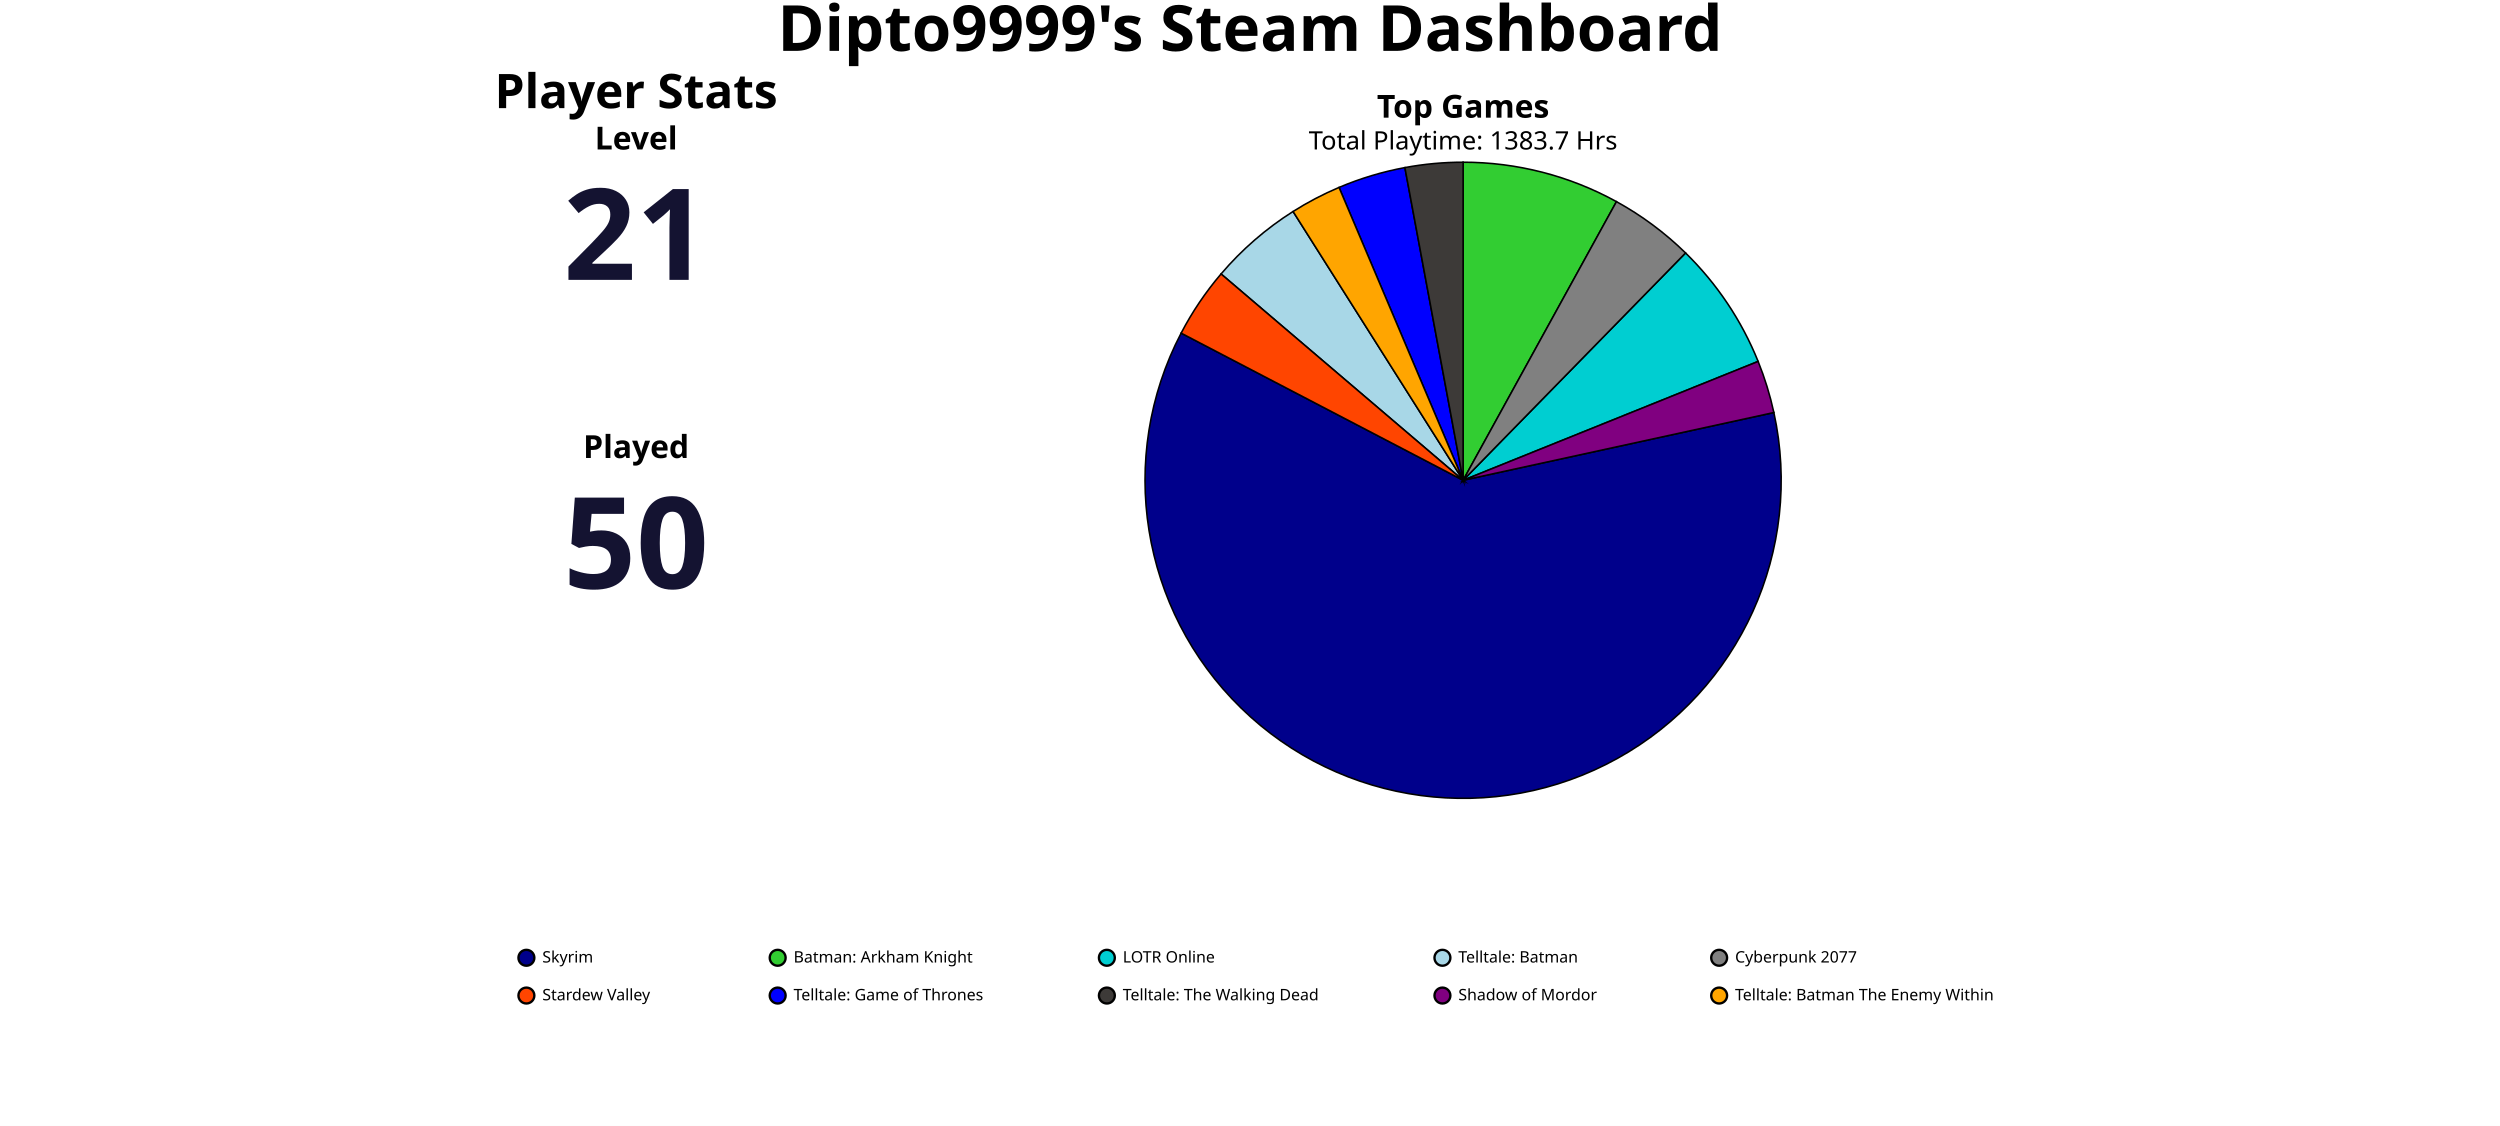
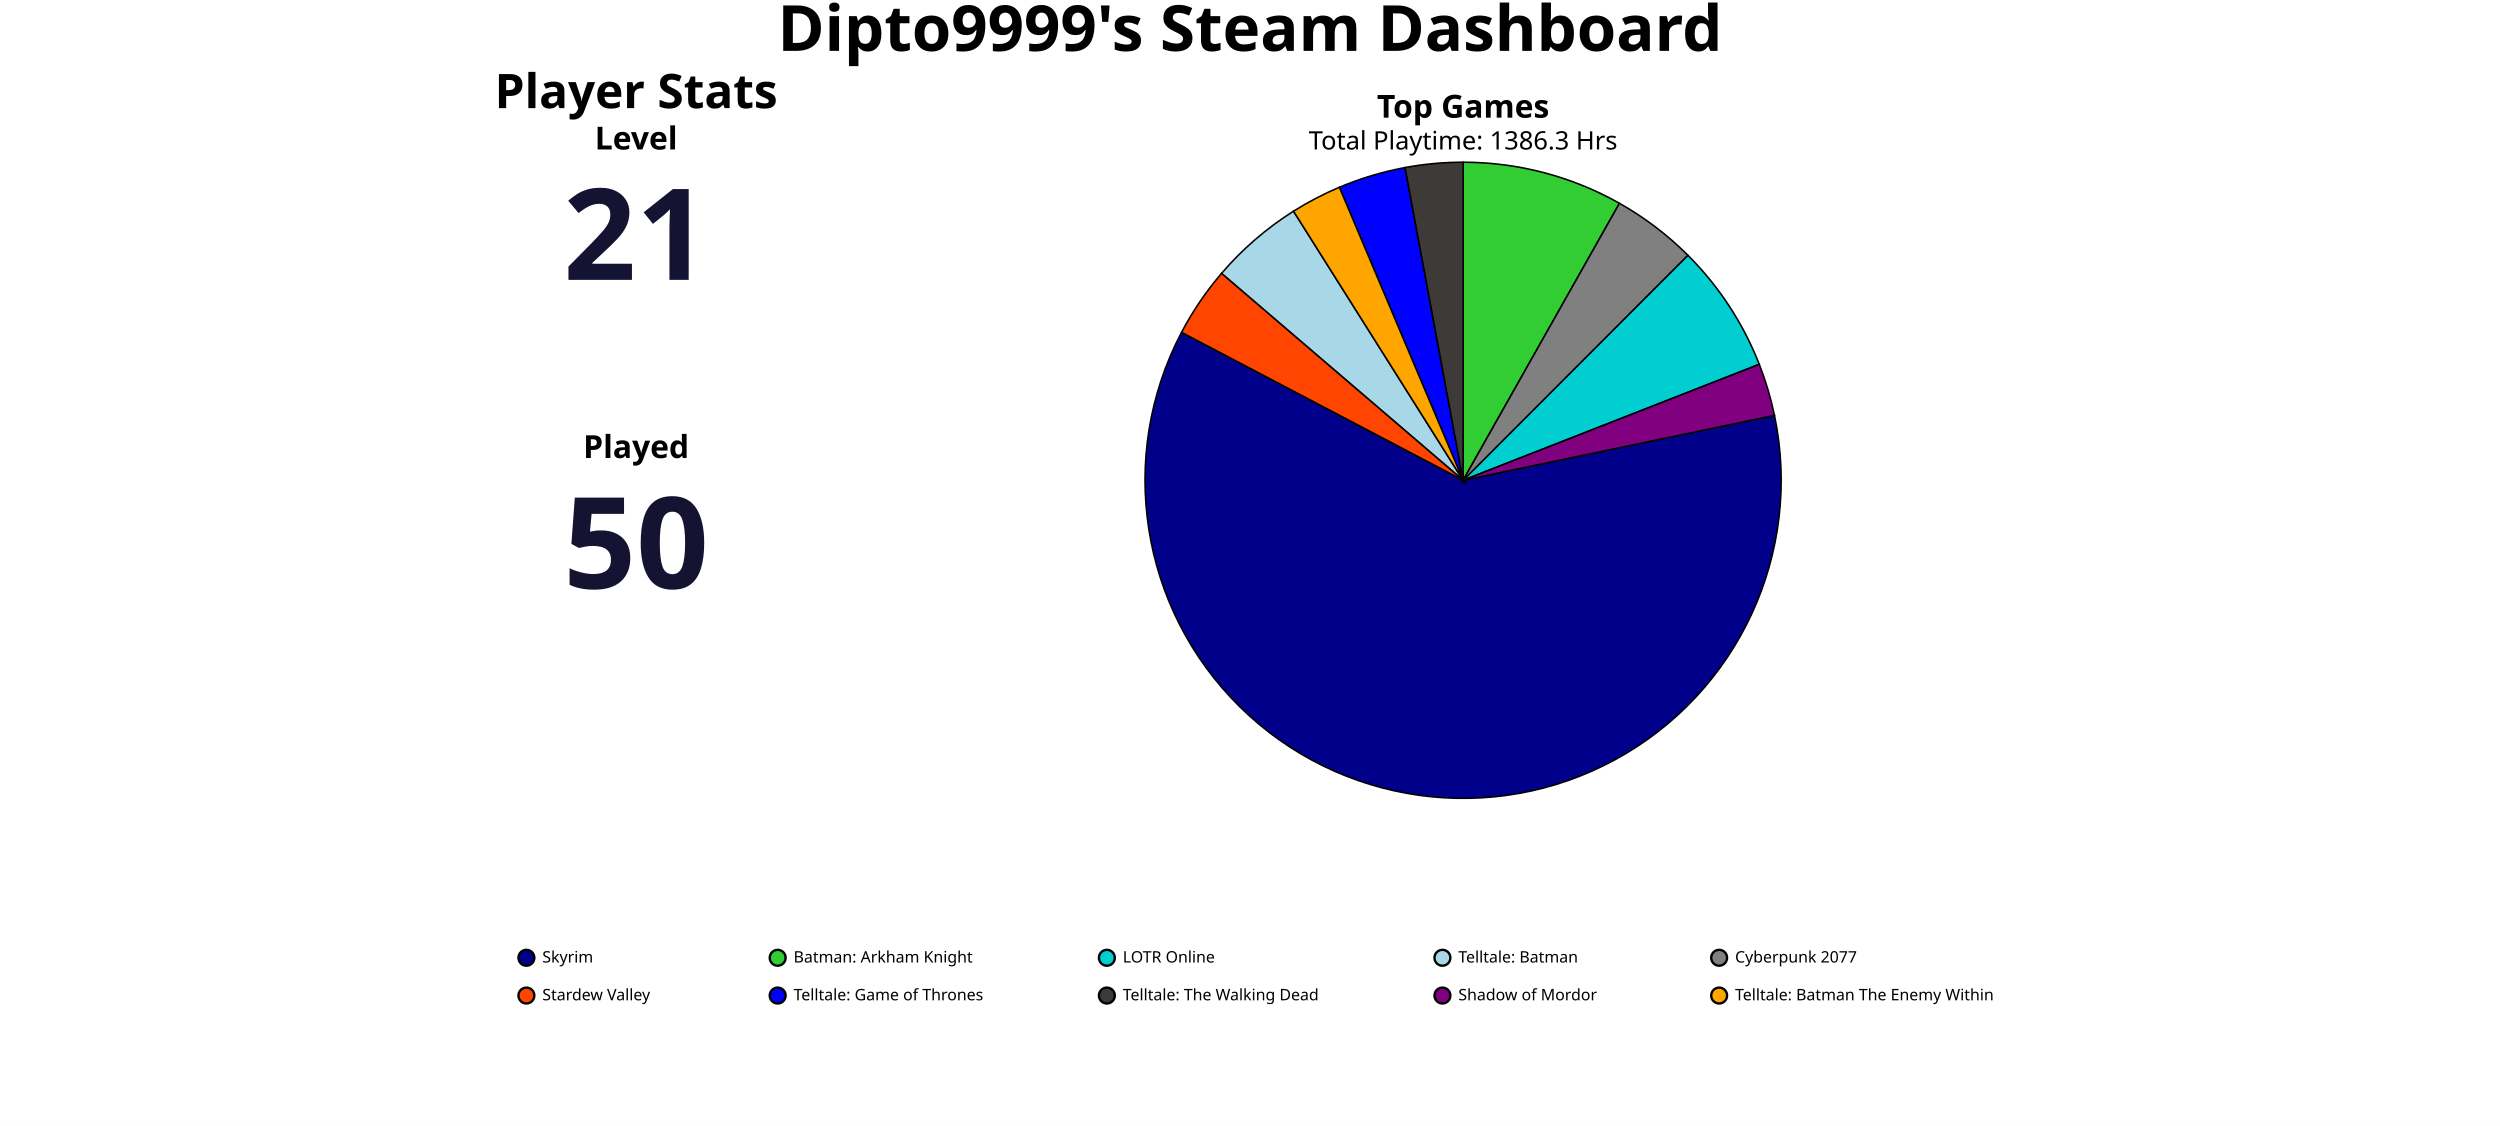
<svg xmlns="http://www.w3.org/2000/svg" version="1.1" class="marks" width="1572" height="708" viewBox="0 0 1572 708">
  <rect width="1572" height="708" fill="white" />
  <g fill="none" stroke-miterlimit="10" transform="translate(250,102)">
    <g class="mark-group role-frame root" role="graphics-object" aria-roledescription="group mark container">
      <g transform="translate(0,0)">
        <path class="background" aria-hidden="true" d="M0,0h0v0h0Z" />
        <g>
          <g class="mark-group role-scope concat_0_group" role="graphics-object" aria-roledescription="group mark container">
            <g transform="translate(0,0)">
              <path class="background" aria-hidden="true" d="M0,0h0v0h0Z" />
              <g>
                <g class="mark-group role-scope concat_0_concat_0_group" role="graphics-object" aria-roledescription="group mark container">
                  <g transform="translate(0,0)">
                    <path class="background" aria-hidden="true" d="M0,0h300v150h-300Z" stroke="#ddd" stroke-opacity="0" stroke-width="1.5" />
                    <g>
                      <g class="mark-text role-mark concat_0_concat_0_marks" role="graphics-object" aria-roledescription="text mark container">
                        <text aria-label="Metric: Level; Value: 21" role="graphics-symbol" aria-roledescription="text mark" text-anchor="middle" transform="translate(150,74)" font-family="sans-serif" font-size="80px" font-weight="bold" fill="#141331">21</text>
                      </g>
                      <g class="mark-group role-title">
                        <g transform="translate(150,-24)">
                          <path class="background" aria-hidden="true" d="M0,0h0v0h0Z" pointer-events="none" />
                          <g>
                            <g class="mark-text role-title-text" role="graphics-symbol" aria-roledescription="title" aria-label="Title text 'Level'" pointer-events="none">
                              <text text-anchor="middle" transform="translate(0,16)" font-family="sans-serif" font-size="20px" font-weight="bold" fill="#000" opacity="1">Level</text>
                            </g>
                          </g>
                          <path class="foreground" aria-hidden="true" d="" pointer-events="none" display="none" />
                        </g>
                      </g>
                    </g>
                    <path class="foreground" aria-hidden="true" d="" display="none" />
                  </g>
                </g>
                <g class="mark-group role-scope concat_0_concat_1_group" role="graphics-object" aria-roledescription="group mark container">
                  <g transform="translate(0,194)">
                    <path class="background" aria-hidden="true" d="M0,0h300v150h-300Z" stroke="#ddd" stroke-opacity="0" stroke-width="1.5" />
                    <g>
                      <g class="mark-text role-mark concat_0_concat_1_marks" role="graphics-object" aria-roledescription="text mark container">
                        <text aria-label="Metric: Played; Value: 50" role="graphics-symbol" aria-roledescription="text mark" text-anchor="middle" transform="translate(150,74)" font-family="sans-serif" font-size="80px" font-weight="bold" fill="#141331">50</text>
                      </g>
                      <g class="mark-group role-title">
                        <g transform="translate(150,-24)">
                          <path class="background" aria-hidden="true" d="M0,0h0v0h0Z" pointer-events="none" />
                          <g>
                            <g class="mark-text role-title-text" role="graphics-symbol" aria-roledescription="title" aria-label="Title text 'Played'" pointer-events="none">
                              <text text-anchor="middle" transform="translate(0,16)" font-family="sans-serif" font-size="20px" font-weight="bold" fill="#000" opacity="1">Played</text>
                            </g>
                          </g>
                          <path class="foreground" aria-hidden="true" d="" pointer-events="none" display="none" />
                        </g>
                      </g>
                    </g>
                    <path class="foreground" aria-hidden="true" d="" display="none" />
                  </g>
                </g>
                <g class="mark-group role-title">
                  <g transform="translate(150,-58)">
                    <path class="background" aria-hidden="true" d="M0,0h0v0h0Z" pointer-events="none" />
                    <g>
                      <g class="mark-text role-title-text" role="graphics-symbol" aria-roledescription="title" aria-label="Title text 'Player Stats'" pointer-events="none">
                        <text text-anchor="middle" transform="translate(0,24)" font-family="sans-serif" font-size="30px" font-weight="bold" fill="#000" opacity="1">Player Stats</text>
                      </g>
                    </g>
                    <path class="foreground" aria-hidden="true" d="" pointer-events="none" display="none" />
                  </g>
                </g>
              </g>
              <path class="foreground" aria-hidden="true" d="" display="none" />
            </g>
          </g>
          <g class="mark-group role-scope concat_1_group" role="graphics-object" aria-roledescription="group mark container">
            <g transform="translate(320,0)">
              <path class="background" aria-hidden="true" d="M0,0h700v400h-700Z" />
              <g>
                <g class="mark-arc role-mark concat_1_marks" role="graphics-object" aria-roledescription="arc mark container">
-                   <path aria-label="playtime_percentage: 61.09; name: Skyrim; Game: Skyrim; Time (Hrs): 845.3; Playtime (%): 61.09" role="graphics-symbol" aria-roledescription="arc mark" transform="translate(350,200)" d="M-177.307,-92.532A200,200,0,1,0,195.41,-42.604L0,0Z" fill="#00008B" stroke="black" stroke-width="1" />
-                   <path aria-label="playtime_percentage: 8.01; name: Batman: Arkham Knight; Game: Batman: Arkham Knight; Time (Hrs): 110.8; Playtime (%): 8.01" role="graphics-symbol" aria-roledescription="arc mark" transform="translate(350,200)" d="M96.434,-175.215A200,200,0,0,0,0,-200L0,0Z" fill="#32CD32" stroke="black" stroke-width="1" />
-                   <path aria-label="playtime_percentage: 6.58; name: LOTR Online; Game: LOTR Online; Time (Hrs): 91.0; Playtime (%): 6.58" role="graphics-symbol" aria-roledescription="arc mark" transform="translate(350,200)" d="M185.509,-74.741A200,200,0,0,0,139.87,-142.956L0,0Z" fill="#00CED1" stroke="black" stroke-width="1" />
-                   <path aria-label="playtime_percentage: 4.79; name: Telltale: Batman; Game: Telltale: Batman; Time (Hrs): 66.2; Playtime (%): 4.79" role="graphics-symbol" aria-roledescription="arc mark" transform="translate(350,200)" d="M-106.924,-169.018A200,200,0,0,0,-152.211,-129.738L0,0Z" fill="#A8D7E7" stroke="black" stroke-width="1" />
-                   <path aria-label="playtime_percentage: 4.32; name: Cyberpunk 2077; Game: Cyberpunk 2077; Time (Hrs): 59.8; Playtime (%): 4.32" role="graphics-symbol" aria-roledescription="arc mark" transform="translate(350,200)" d="M139.87,-142.956A200,200,0,0,0,96.434,-175.215L0,0Z" fill="#808080" stroke="black" stroke-width="1" />
-                   <path aria-label="playtime_percentage: 3.58; name: Stardew Valley; Game: Stardew Valley; Time (Hrs): 49.5; Playtime (%): 3.58" role="graphics-symbol" aria-roledescription="arc mark" transform="translate(350,200)" d="M-152.211,-129.738A200,200,0,0,0,-177.307,-92.532L0,0Z" fill="#FF4500" stroke="black" stroke-width="1" />
-                   <path aria-label="playtime_percentage: 3.45; name: Telltale: Game of Thrones; Game: Telltale: Game of Thrones; Time (Hrs): 47.7; Playtime (%): 3.45" role="graphics-symbol" aria-roledescription="arc mark" transform="translate(350,200)" d="M-36.601,-196.622A200,200,0,0,0,-78.021,-184.154L0,0Z" fill="#0000FF" stroke="black" stroke-width="1" />
-                   <path aria-label="playtime_percentage: 2.93; name: Telltale: The Walking Dead; Game: Telltale: The Walking Dead; Time (Hrs): 40.5; Playtime (%): 2.93" role="graphics-symbol" aria-roledescription="arc mark" transform="translate(350,200)" d="M0,-200A200,200,0,0,0,-36.601,-196.622L0,0Z" fill="#3D3A38" stroke="black" stroke-width="1" />
-                   <path aria-label="playtime_percentage: 2.68; name: Shadow of Mordor; Game: Shadow of Mordor; Time (Hrs): 37.0; Playtime (%): 2.68" role="graphics-symbol" aria-roledescription="arc mark" transform="translate(350,200)" d="M195.41,-42.604A200,200,0,0,0,185.509,-74.741L0,0Z" fill="#800080" stroke="black" stroke-width="1" />
-                   <path aria-label="playtime_percentage: 2.6; name: Telltale: Batman The Enemy Within; Game: Telltale: Batman The Enemy Within; Time (Hrs): 35.9; Playtime (%): 2.60" role="graphics-symbol" aria-roledescription="arc mark" transform="translate(350,200)" d="M-78.021,-184.154A200,200,0,0,0,-106.924,-169.018L0,0Z" fill="#FFA500" stroke="black" stroke-width="1" />
+                   <path aria-label="playtime_percentage: 60.97; name: Skyrim; Game: Skyrim; Time (Hrs): 845.3; Playtime (%): 60.97" role="graphics-symbol" aria-roledescription="arc mark" transform="translate(350,200)" d="M-177.046,-93.03A200,200,0,1,0,195.793,-40.804L0,0Z" fill="#00008B" stroke="black" stroke-width="1" />
+                   <path aria-label="playtime_percentage: 8.18; name: Batman: Arkham Knight; Game: Batman: Arkham Knight; Time (Hrs): 113.3; Playtime (%): 8.18" role="graphics-symbol" aria-roledescription="arc mark" transform="translate(350,200)" d="M98.327,-174.16A200,200,0,0,0,0,-200L0,0Z" fill="#32CD32" stroke="black" stroke-width="1" />
+                   <path aria-label="playtime_percentage: 6.57; name: LOTR Online; Game: LOTR Online; Time (Hrs): 91.0; Playtime (%): 6.57" role="graphics-symbol" aria-roledescription="arc mark" transform="translate(350,200)" d="M186.232,-72.923A200,200,0,0,0,141.332,-141.51L0,0Z" fill="#00CED1" stroke="black" stroke-width="1" />
+                   <path aria-label="playtime_percentage: 4.78; name: Telltale: Batman; Game: Telltale: Batman; Time (Hrs): 66.2; Playtime (%): 4.78" role="graphics-symbol" aria-roledescription="arc mark" transform="translate(350,200)" d="M-106.634,-169.201A200,200,0,0,0,-151.918,-130.081L0,0Z" fill="#A8D7E7" stroke="black" stroke-width="1" />
+                   <path aria-label="playtime_percentage: 4.31; name: Cyberpunk 2077; Game: Cyberpunk 2077; Time (Hrs): 59.8; Playtime (%): 4.31" role="graphics-symbol" aria-roledescription="arc mark" transform="translate(350,200)" d="M141.332,-141.51A200,200,0,0,0,98.327,-174.16L0,0Z" fill="#808080" stroke="black" stroke-width="1" />
+                   <path aria-label="playtime_percentage: 3.57; name: Stardew Valley; Game: Stardew Valley; Time (Hrs): 49.5; Playtime (%): 3.57" role="graphics-symbol" aria-roledescription="arc mark" transform="translate(350,200)" d="M-151.918,-130.081A200,200,0,0,0,-177.046,-93.03L0,0Z" fill="#FF4500" stroke="black" stroke-width="1" />
+                   <path aria-label="playtime_percentage: 3.44; name: Telltale: Game of Thrones; Game: Telltale: Game of Thrones; Time (Hrs): 47.7; Playtime (%): 3.44" role="graphics-symbol" aria-roledescription="arc mark" transform="translate(350,200)" d="M-36.488,-196.643A200,200,0,0,0,-77.812,-184.243L0,0Z" fill="#0000FF" stroke="black" stroke-width="1" />
+                   <path aria-label="playtime_percentage: 2.92; name: Telltale: The Walking Dead; Game: Telltale: The Walking Dead; Time (Hrs): 40.5; Playtime (%): 2.92" role="graphics-symbol" aria-roledescription="arc mark" transform="translate(350,200)" d="M0,-200A200,200,0,0,0,-36.488,-196.643L0,0Z" fill="#3D3A38" stroke="black" stroke-width="1" />
+                   <path aria-label="playtime_percentage: 2.67; name: Shadow of Mordor; Game: Shadow of Mordor; Time (Hrs): 37.0; Playtime (%): 2.67" role="graphics-symbol" aria-roledescription="arc mark" transform="translate(350,200)" d="M195.793,-40.804A200,200,0,0,0,186.232,-72.923L0,0Z" fill="#800080" stroke="black" stroke-width="1" />
+                   <path aria-label="playtime_percentage: 2.59; name: Telltale: Batman The Enemy Within; Game: Telltale: Batman The Enemy Within; Time (Hrs): 35.9; Playtime (%): 2.59" role="graphics-symbol" aria-roledescription="arc mark" transform="translate(350,200)" d="M-77.812,-184.243A200,200,0,0,0,-106.634,-169.201L0,0Z" fill="#FFA500" stroke="black" stroke-width="1" />
                </g>
                <g class="mark-group role-title">
                  <g transform="translate(350,-44)">
                    <path class="background" aria-hidden="true" d="M0,0h0v0h0Z" pointer-events="none" />
                    <g>
                      <g class="mark-text role-title-text" role="graphics-symbol" aria-roledescription="title" aria-label="Title text 'Top Games'" pointer-events="none">
                        <text text-anchor="middle" transform="translate(0,16)" font-family="sans-serif" font-size="20px" font-weight="bold" fill="#000" opacity="1">Top Games</text>
                      </g>
-                       <g class="mark-text role-title-subtitle" role="graphics-symbol" aria-roledescription="subtitle" aria-label="Subtitle text 'Total Playtime: 1383.7 Hrs'" pointer-events="none">
-                         <text text-anchor="middle" transform="translate(0,36)" font-family="sans-serif" font-size="16px" fill="#000" opacity="1">Total Playtime: 1383.7 Hrs</text>
+                       <g class="mark-text role-title-subtitle" role="graphics-symbol" aria-roledescription="subtitle" aria-label="Subtitle text 'Total Playtime: 1386.3 Hrs'" pointer-events="none">
+                         <text text-anchor="middle" transform="translate(0,36)" font-family="sans-serif" font-size="16px" fill="#000" opacity="1">Total Playtime: 1386.3 Hrs</text>
                      </g>
                    </g>
                    <path class="foreground" aria-hidden="true" d="" pointer-events="none" display="none" />
                  </g>
                </g>
              </g>
              <path class="foreground" aria-hidden="true" d="" display="none" />
            </g>
          </g>
          <g class="mark-group role-legend" role="graphics-symbol" aria-roledescription="legend" aria-label="Symbol legend for fill color with 10 values: Skyrim, Batman: Arkham Knight, LOTR Online, Telltale: Batman, Cyberpunk 2077, ending with Telltale: Batman The Enemy Within">
            <g transform="translate(0,419)">
              <path class="background" aria-hidden="true" d="M0,0h1072v187h-1072Z" pointer-events="none" />
              <g>
                <g class="mark-group role-legend-entry">
                  <g transform="translate(75,75)">
                    <path class="background" aria-hidden="true" d="M0,0h0v0h0Z" pointer-events="none" />
                    <g>
                      <g class="mark-group role-scope" role="graphics-object" aria-roledescription="group mark container">
                        <g transform="translate(0,0.25)">
                          <path class="background" aria-hidden="true" d="M0,0h81.957v12.5h-81.957Z" pointer-events="none" opacity="1" />
                          <g>
                            <g class="mark-symbol role-legend-symbol" pointer-events="none">
                              <path transform="translate(6,6)" d="M5,0A5,5,0,1,1,-5,0A5,5,0,1,1,5,0" fill="#00008B" stroke="black" stroke-width="1.5" opacity="1" />
                            </g>
                            <g class="mark-text role-legend-label" pointer-events="none">
                              <text text-anchor="start" transform="translate(16,9)" font-family="sans-serif" font-size="10px" fill="#000" opacity="1">Skyrim</text>
                            </g>
                          </g>
                          <path class="foreground" aria-hidden="true" d="" pointer-events="none" display="none" />
                        </g>
                        <g transform="translate(158,0.25)">
                          <path class="background" aria-hidden="true" d="M0,0h130.316v12.5h-130.316Z" pointer-events="none" opacity="1" />
                          <g>
                            <g class="mark-symbol role-legend-symbol" pointer-events="none">
                              <path transform="translate(6,6)" d="M5,0A5,5,0,1,1,-5,0A5,5,0,1,1,5,0" fill="#32CD32" stroke="black" stroke-width="1.5" opacity="1" />
                            </g>
                            <g class="mark-text role-legend-label" pointer-events="none">
                              <text text-anchor="start" transform="translate(16,9)" font-family="sans-serif" font-size="10px" fill="#000" opacity="1">Batman: Arkham Knight</text>
                            </g>
                          </g>
                          <path class="foreground" aria-hidden="true" d="" pointer-events="none" display="none" />
                        </g>
                        <g transform="translate(365,0.25)">
                          <path class="background" aria-hidden="true" d="M0,0h134.394v12.5h-134.394Z" pointer-events="none" opacity="1" />
                          <g>
                            <g class="mark-symbol role-legend-symbol" pointer-events="none">
                              <path transform="translate(6,6)" d="M5,0A5,5,0,1,1,-5,0A5,5,0,1,1,5,0" fill="#00CED1" stroke="black" stroke-width="1.5" opacity="1" />
                            </g>
                            <g class="mark-text role-legend-label" pointer-events="none">
                              <text text-anchor="start" transform="translate(16,9)" font-family="sans-serif" font-size="10px" fill="#000" opacity="1">LOTR Online</text>
                            </g>
                          </g>
                          <path class="foreground" aria-hidden="true" d="" pointer-events="none" display="none" />
                        </g>
                        <g transform="translate(576,0.25)">
                          <path class="background" aria-hidden="true" d="M0,0h97.709v12.5h-97.709Z" pointer-events="none" opacity="1" />
                          <g>
                            <g class="mark-symbol role-legend-symbol" pointer-events="none">
                              <path transform="translate(6,6)" d="M5,0A5,5,0,1,1,-5,0A5,5,0,1,1,5,0" fill="#A8D7E7" stroke="black" stroke-width="1.5" opacity="1" />
                            </g>
                            <g class="mark-text role-legend-label" pointer-events="none">
                              <text text-anchor="start" transform="translate(16,9)" font-family="sans-serif" font-size="10px" fill="#000" opacity="1">Telltale: Batman</text>
                            </g>
                          </g>
                          <path class="foreground" aria-hidden="true" d="" pointer-events="none" display="none" />
                        </g>
                        <g transform="translate(750,0.25)">
                          <path class="background" aria-hidden="true" d="M0,0h171.439v12.5h-171.439Z" pointer-events="none" opacity="1" />
                          <g>
                            <g class="mark-symbol role-legend-symbol" pointer-events="none">
                              <path transform="translate(6,6)" d="M5,0A5,5,0,1,1,-5,0A5,5,0,1,1,5,0" fill="#808080" stroke="black" stroke-width="1.5" opacity="1" />
                            </g>
                            <g class="mark-text role-legend-label" pointer-events="none">
                              <text text-anchor="start" transform="translate(16,9)" font-family="sans-serif" font-size="10px" fill="#000" opacity="1">Cyberpunk 2077</text>
                            </g>
                          </g>
                          <path class="foreground" aria-hidden="true" d="" pointer-events="none" display="none" />
                        </g>
                        <g transform="translate(0,24)">
                          <path class="background" aria-hidden="true" d="M0,0h81.957v12.5h-81.957Z" pointer-events="none" opacity="1" />
                          <g>
                            <g class="mark-symbol role-legend-symbol" pointer-events="none">
                              <path transform="translate(6,6)" d="M5,0A5,5,0,1,1,-5,0A5,5,0,1,1,5,0" fill="#FF4500" stroke="black" stroke-width="1.5" opacity="1" />
                            </g>
                            <g class="mark-text role-legend-label" pointer-events="none">
                              <text text-anchor="start" transform="translate(16,9)" font-family="sans-serif" font-size="10px" fill="#000" opacity="1">Stardew Valley</text>
                            </g>
                          </g>
                          <path class="foreground" aria-hidden="true" d="" pointer-events="none" display="none" />
                        </g>
                        <g transform="translate(158,24)">
                          <path class="background" aria-hidden="true" d="M0,0h130.316v12.5h-130.316Z" pointer-events="none" opacity="1" />
                          <g>
                            <g class="mark-symbol role-legend-symbol" pointer-events="none">
                              <path transform="translate(6,6)" d="M5,0A5,5,0,1,1,-5,0A5,5,0,1,1,5,0" fill="#0000FF" stroke="black" stroke-width="1.5" opacity="1" />
                            </g>
                            <g class="mark-text role-legend-label" pointer-events="none">
                              <text text-anchor="start" transform="translate(16,9)" font-family="sans-serif" font-size="10px" fill="#000" opacity="1">Telltale: Game of Thrones</text>
                            </g>
                          </g>
                          <path class="foreground" aria-hidden="true" d="" pointer-events="none" display="none" />
                        </g>
                        <g transform="translate(365,24)">
                          <path class="background" aria-hidden="true" d="M0,0h134.394v12.5h-134.394Z" pointer-events="none" opacity="1" />
                          <g>
                            <g class="mark-symbol role-legend-symbol" pointer-events="none">
                              <path transform="translate(6,6)" d="M5,0A5,5,0,1,1,-5,0A5,5,0,1,1,5,0" fill="#3D3A38" stroke="black" stroke-width="1.5" opacity="1" />
                            </g>
                            <g class="mark-text role-legend-label" pointer-events="none">
                              <text text-anchor="start" transform="translate(16,9)" font-family="sans-serif" font-size="10px" fill="#000" opacity="1">Telltale: The Walking Dead</text>
                            </g>
                          </g>
                          <path class="foreground" aria-hidden="true" d="" pointer-events="none" display="none" />
                        </g>
                        <g transform="translate(576,24)">
                          <path class="background" aria-hidden="true" d="M0,0h97.709v12.5h-97.709Z" pointer-events="none" opacity="1" />
                          <g>
                            <g class="mark-symbol role-legend-symbol" pointer-events="none">
                              <path transform="translate(6,6)" d="M5,0A5,5,0,1,1,-5,0A5,5,0,1,1,5,0" fill="#800080" stroke="black" stroke-width="1.5" opacity="1" />
                            </g>
                            <g class="mark-text role-legend-label" pointer-events="none">
                              <text text-anchor="start" transform="translate(16,9)" font-family="sans-serif" font-size="10px" fill="#000" opacity="1">Shadow of Mordor</text>
                            </g>
                          </g>
                          <path class="foreground" aria-hidden="true" d="" pointer-events="none" display="none" />
                        </g>
                        <g transform="translate(750,24)">
                          <path class="background" aria-hidden="true" d="M0,0h171.439v12.5h-171.439Z" pointer-events="none" opacity="1" />
                          <g>
                            <g class="mark-symbol role-legend-symbol" pointer-events="none">
                              <path transform="translate(6,6)" d="M5,0A5,5,0,1,1,-5,0A5,5,0,1,1,5,0" fill="#FFA500" stroke="black" stroke-width="1.5" opacity="1" />
                            </g>
                            <g class="mark-text role-legend-label" pointer-events="none">
                              <text text-anchor="start" transform="translate(16,9)" font-family="sans-serif" font-size="10px" fill="#000" opacity="1">Telltale: Batman The Enemy Within</text>
                            </g>
                          </g>
                          <path class="foreground" aria-hidden="true" d="" pointer-events="none" display="none" />
                        </g>
                      </g>
                    </g>
                    <path class="foreground" aria-hidden="true" d="" pointer-events="none" display="none" />
                  </g>
                </g>
              </g>
              <path class="foreground" aria-hidden="true" d="" pointer-events="none" display="none" />
            </g>
          </g>
          <g class="mark-group role-title">
            <g transform="translate(536,-102)">
              <path class="background" aria-hidden="true" d="M0,0h0v0h0Z" pointer-events="none" />
              <g>
                <g class="mark-text role-title-text" role="graphics-symbol" aria-roledescription="title" aria-label="Title text 'Dipto9999's Steam Dashboard'" pointer-events="none">
                  <text text-anchor="middle" transform="translate(0,32)" font-family="sans-serif" font-size="40px" font-weight="bold" fill="#000" opacity="1">Dipto9999's Steam Dashboard</text>
                </g>
              </g>
              <path class="foreground" aria-hidden="true" d="" pointer-events="none" display="none" />
            </g>
          </g>
        </g>
        <path class="foreground" aria-hidden="true" d="" display="none" />
      </g>
    </g>
  </g>
</svg>
